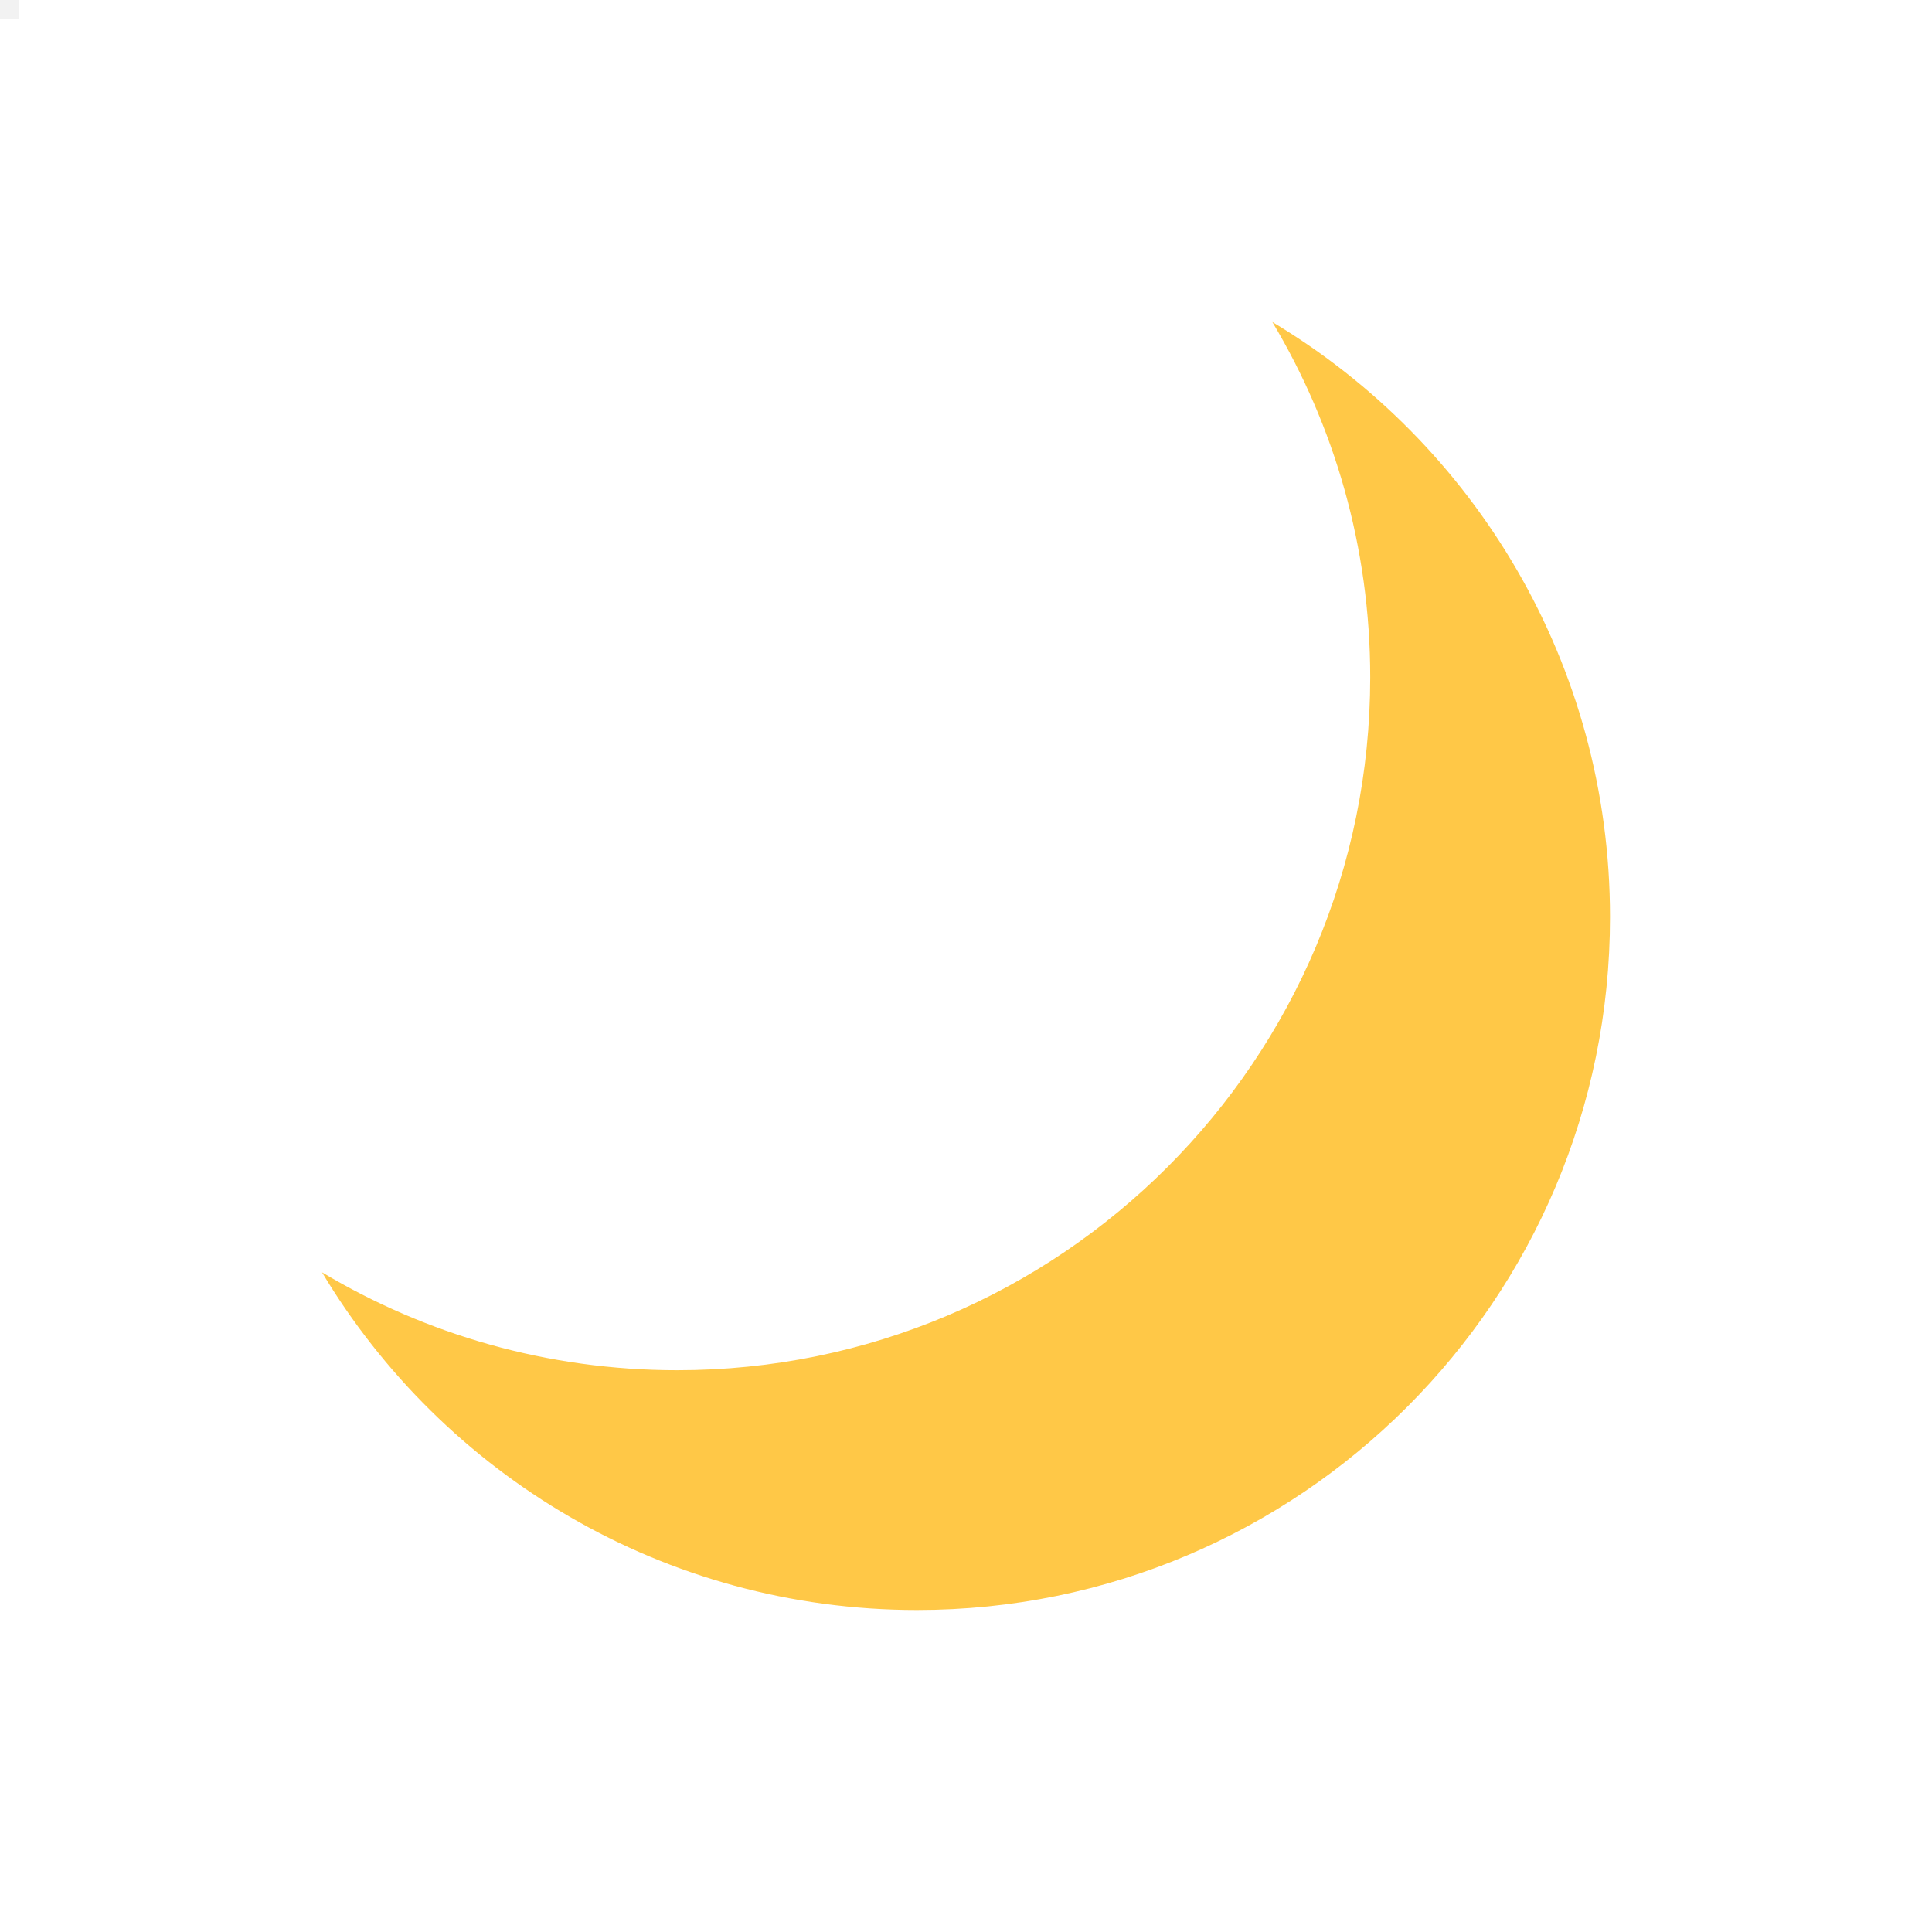
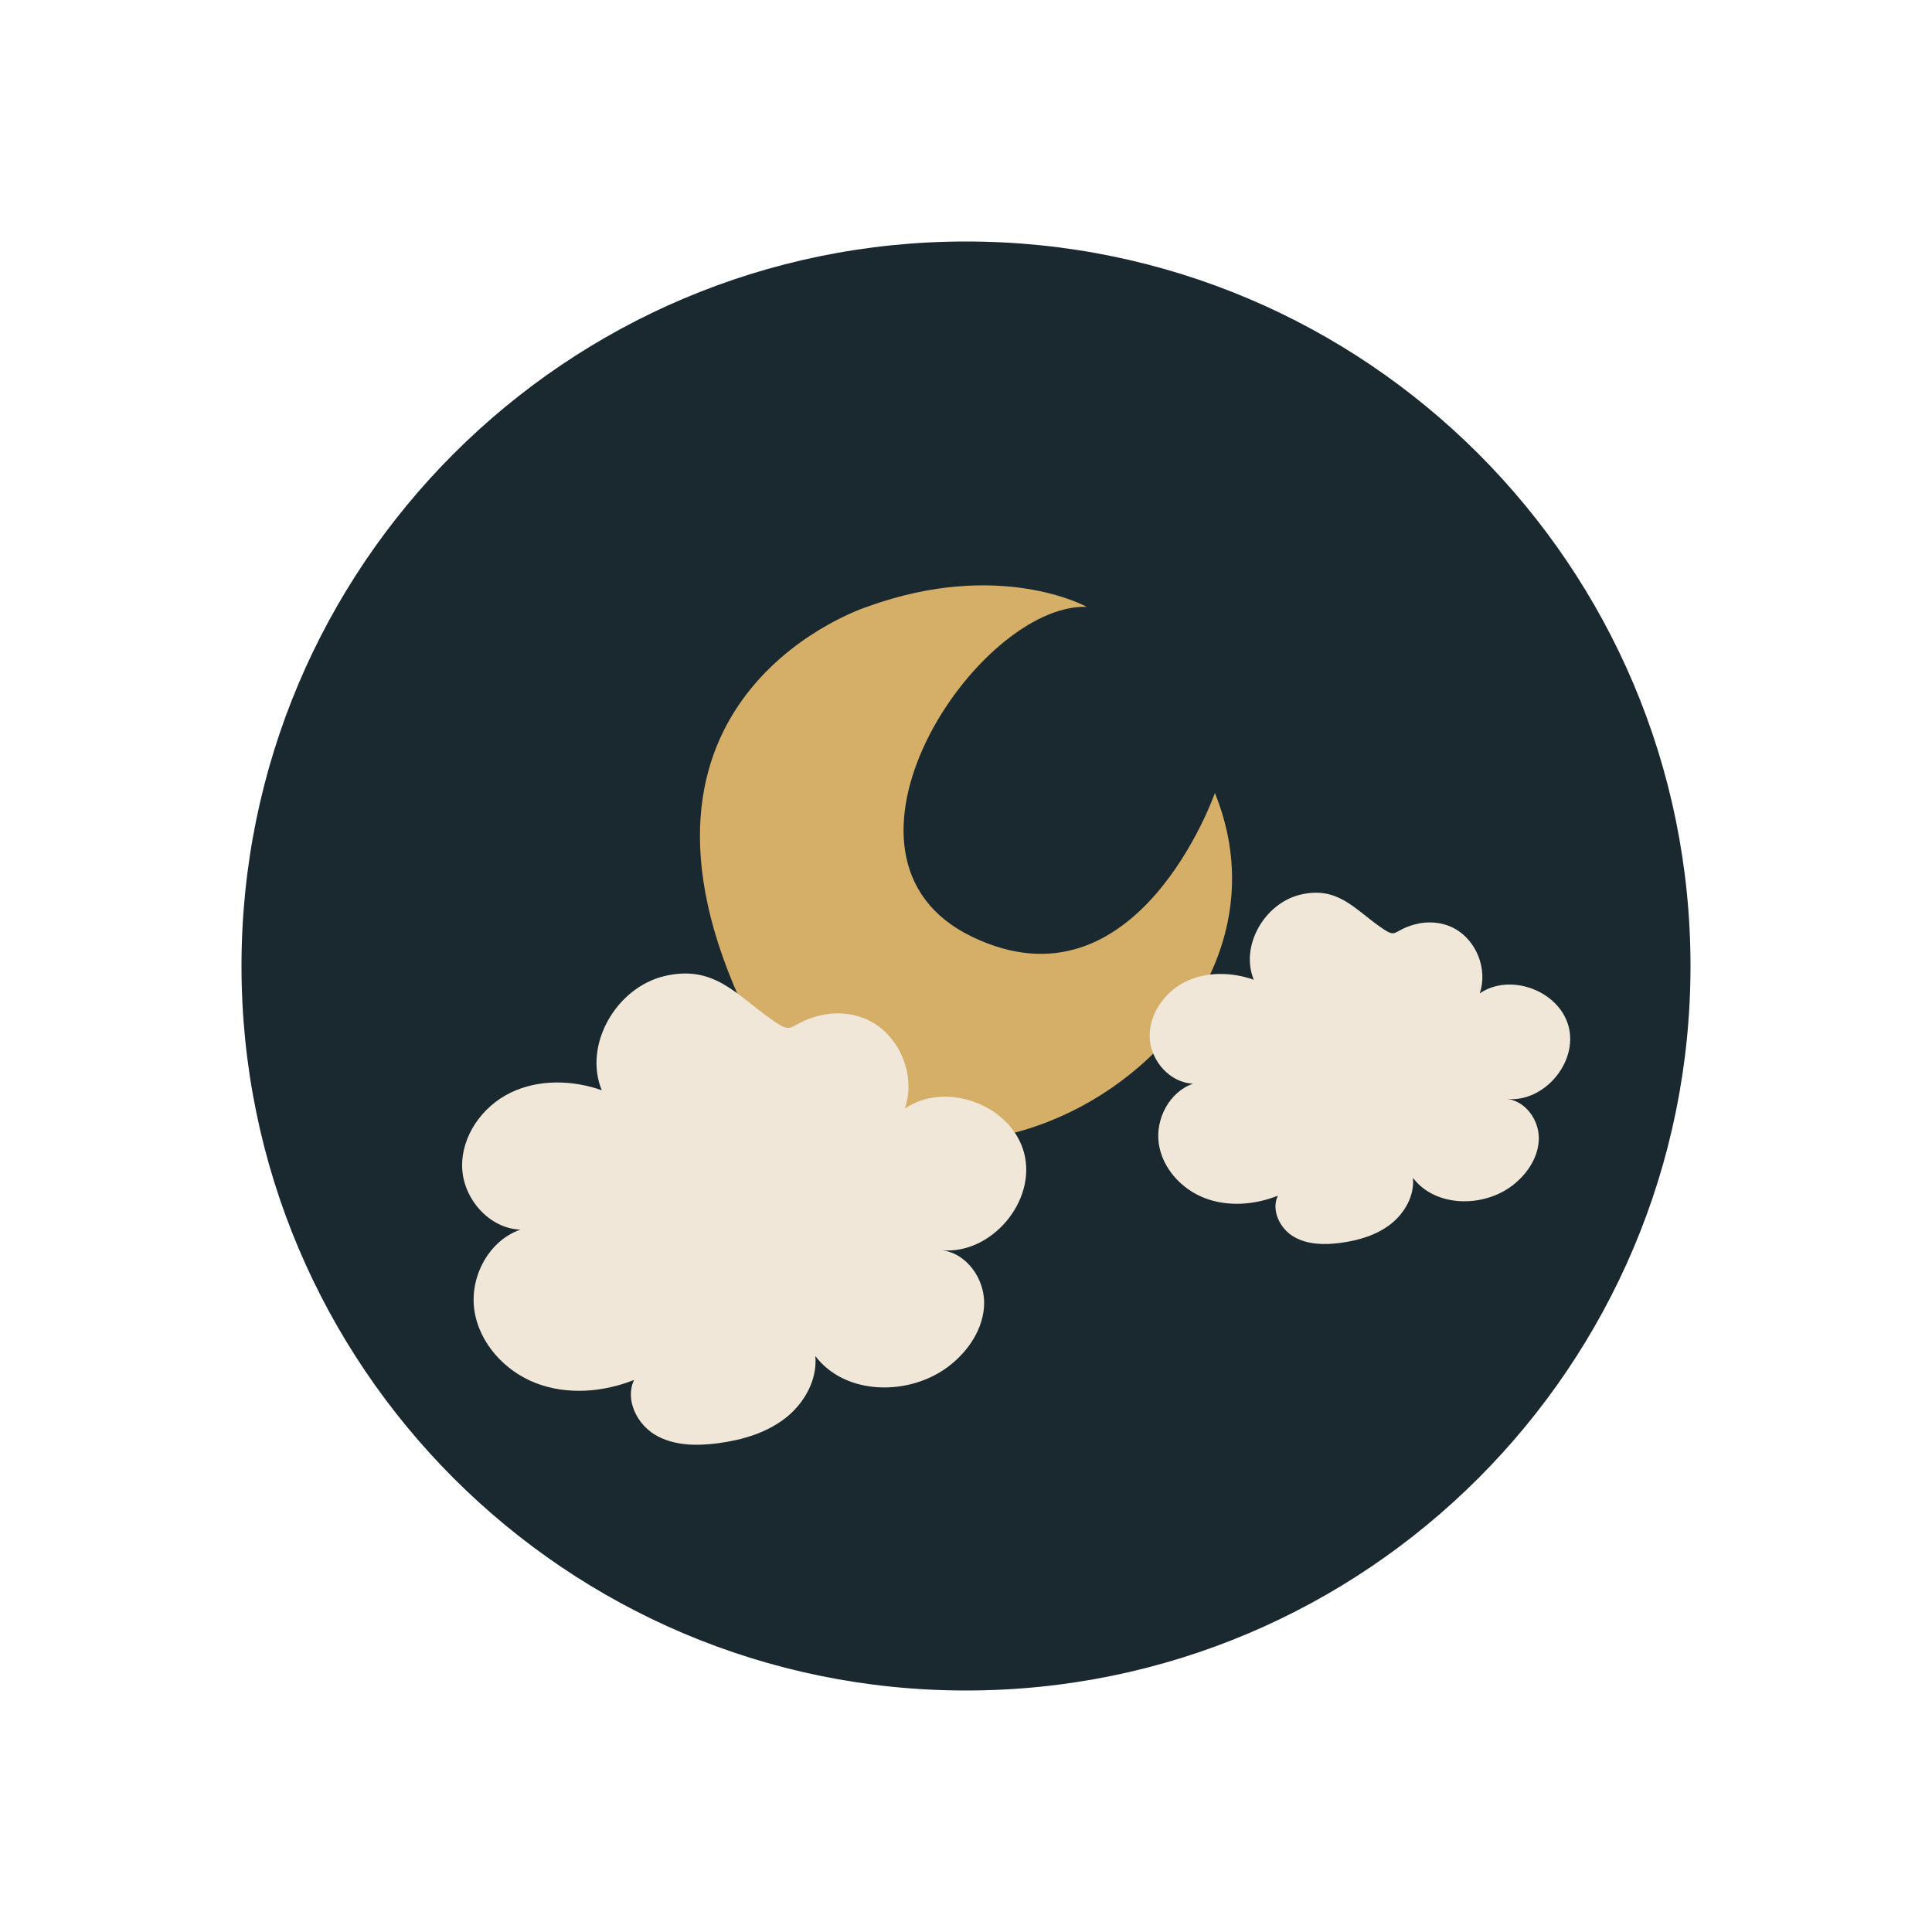
- <svg xmlns="http://www.w3.org/2000/svg" version="1.1" x="0px" y="0px" viewBox="0 0 1200 1200" style="enable-background:new 0 0 1200 1200;" xml:space="preserve">
-   <g id="Background">
-     <rect style="fill:#F2F2F2;" width="12" height="12" />
-   </g>
+ <svg xmlns="http://www.w3.org/2000/svg" version="1.1" x="0px" y="0px" viewBox="0 0 1200 1200">
  <g id="Graphic_Element">
-     <path style="fill:#FFC847;" d="M790.266,200c38.61,64.527,60.807,140.005,60.807,220.669   c0,237.705-192.698,430.403-430.403,430.403c-80.665,0-156.142-22.197-220.67-60.806C275.166,915.89,412.557,1000,569.597,1000   C807.302,1000,1000,807.302,1000,569.597C1000,412.556,915.89,275.166,790.266,200z" />
+     <g>
+       <circle style="fill:#1A2830;" cx="600" cy="600" r="450" />
+       <path style="fill:#D5AE68;" d="M538.502,376.911c0,0-164.524,52.758-79.225,243.258s363.554,40.46,295.315-127.621    c0,0-48.336,138.509-150.694,89.352c-102.358-49.157,2.843-207.103,71.082-204.989C674.979,376.911,620.957,346.9,538.502,376.911    z" />
+       <path style="fill:#F1E7D8;" d="M412.77,606.246c-29.846,7.015-50.624,42.551-39.005,70.924    c-18.339-6.441-39.302-6.934-56.775,1.582c-17.472,8.516-30.532,26.898-29.936,46.326c0.596,19.428,16.755,37.985,36.179,38.675    c-19.648,6.78-31.563,29.315-28.619,49.891c2.944,20.576,18.915,38.02,38.323,45.463c19.407,7.442,41.573,5.68,60.889-1.994    c-5.735,12.112,1.654,27.353,13.205,34.149c11.551,6.796,25.831,6.923,39.113,5.136c14.809-1.992,29.708-6.315,41.522-15.464    c11.814-9.149,20.087-23.78,18.758-38.664c18.591,24.614,58.501,25.049,82.959,6.252c12.233-9.402,21.709-23.563,21.896-38.99    c0.187-15.427-11.017-31.253-26.347-32.99c30.751,2.821,58.963-30.414,51.185-60.298c-7.778-29.884-48.612-45.15-74.086-27.696    c6.872-19.944-2.63-44.192-21.222-54.158c-10.084-5.405-22.323-6.276-33.268-3.216c-19.346,5.407-13.678,12.447-29.013,1.562    C456.998,617.452,443.094,599.119,412.77,606.246z" />
+       <path style="fill:#F1E7D8;" d="M807.812,555.66c-22.249,5.229-37.738,31.72-29.077,52.87c-13.671-4.801-29.298-5.169-42.323,1.179    c-13.025,6.348-22.76,20.052-22.316,34.534c0.444,14.483,12.49,28.316,26.97,28.831c-14.647,5.054-23.529,21.853-21.334,37.191    c2.195,15.338,14.101,28.342,28.568,33.89c14.467,5.548,30.99,4.234,45.39-1.486c-4.275,9.029,1.233,20.391,9.844,25.457    c8.611,5.066,19.256,5.161,29.157,3.829c11.04-1.485,22.146-4.708,30.953-11.528c8.807-6.82,14.974-17.727,13.984-28.822    c13.859,18.349,43.61,18.673,61.842,4.661c9.119-7.009,16.183-17.565,16.323-29.065c0.139-11.5-8.212-23.297-19.641-24.592    c22.923,2.103,43.954-22.672,38.156-44.95c-5.798-22.277-36.238-33.657-55.228-20.646c5.123-14.867-1.96-32.943-15.82-40.372    c-7.517-4.029-16.641-4.678-24.8-2.398c-14.422,4.031-10.196,9.279-21.628,1.164C840.781,564.014,830.417,550.347,807.812,555.66z    " />
+     </g>
  </g>
</svg>
